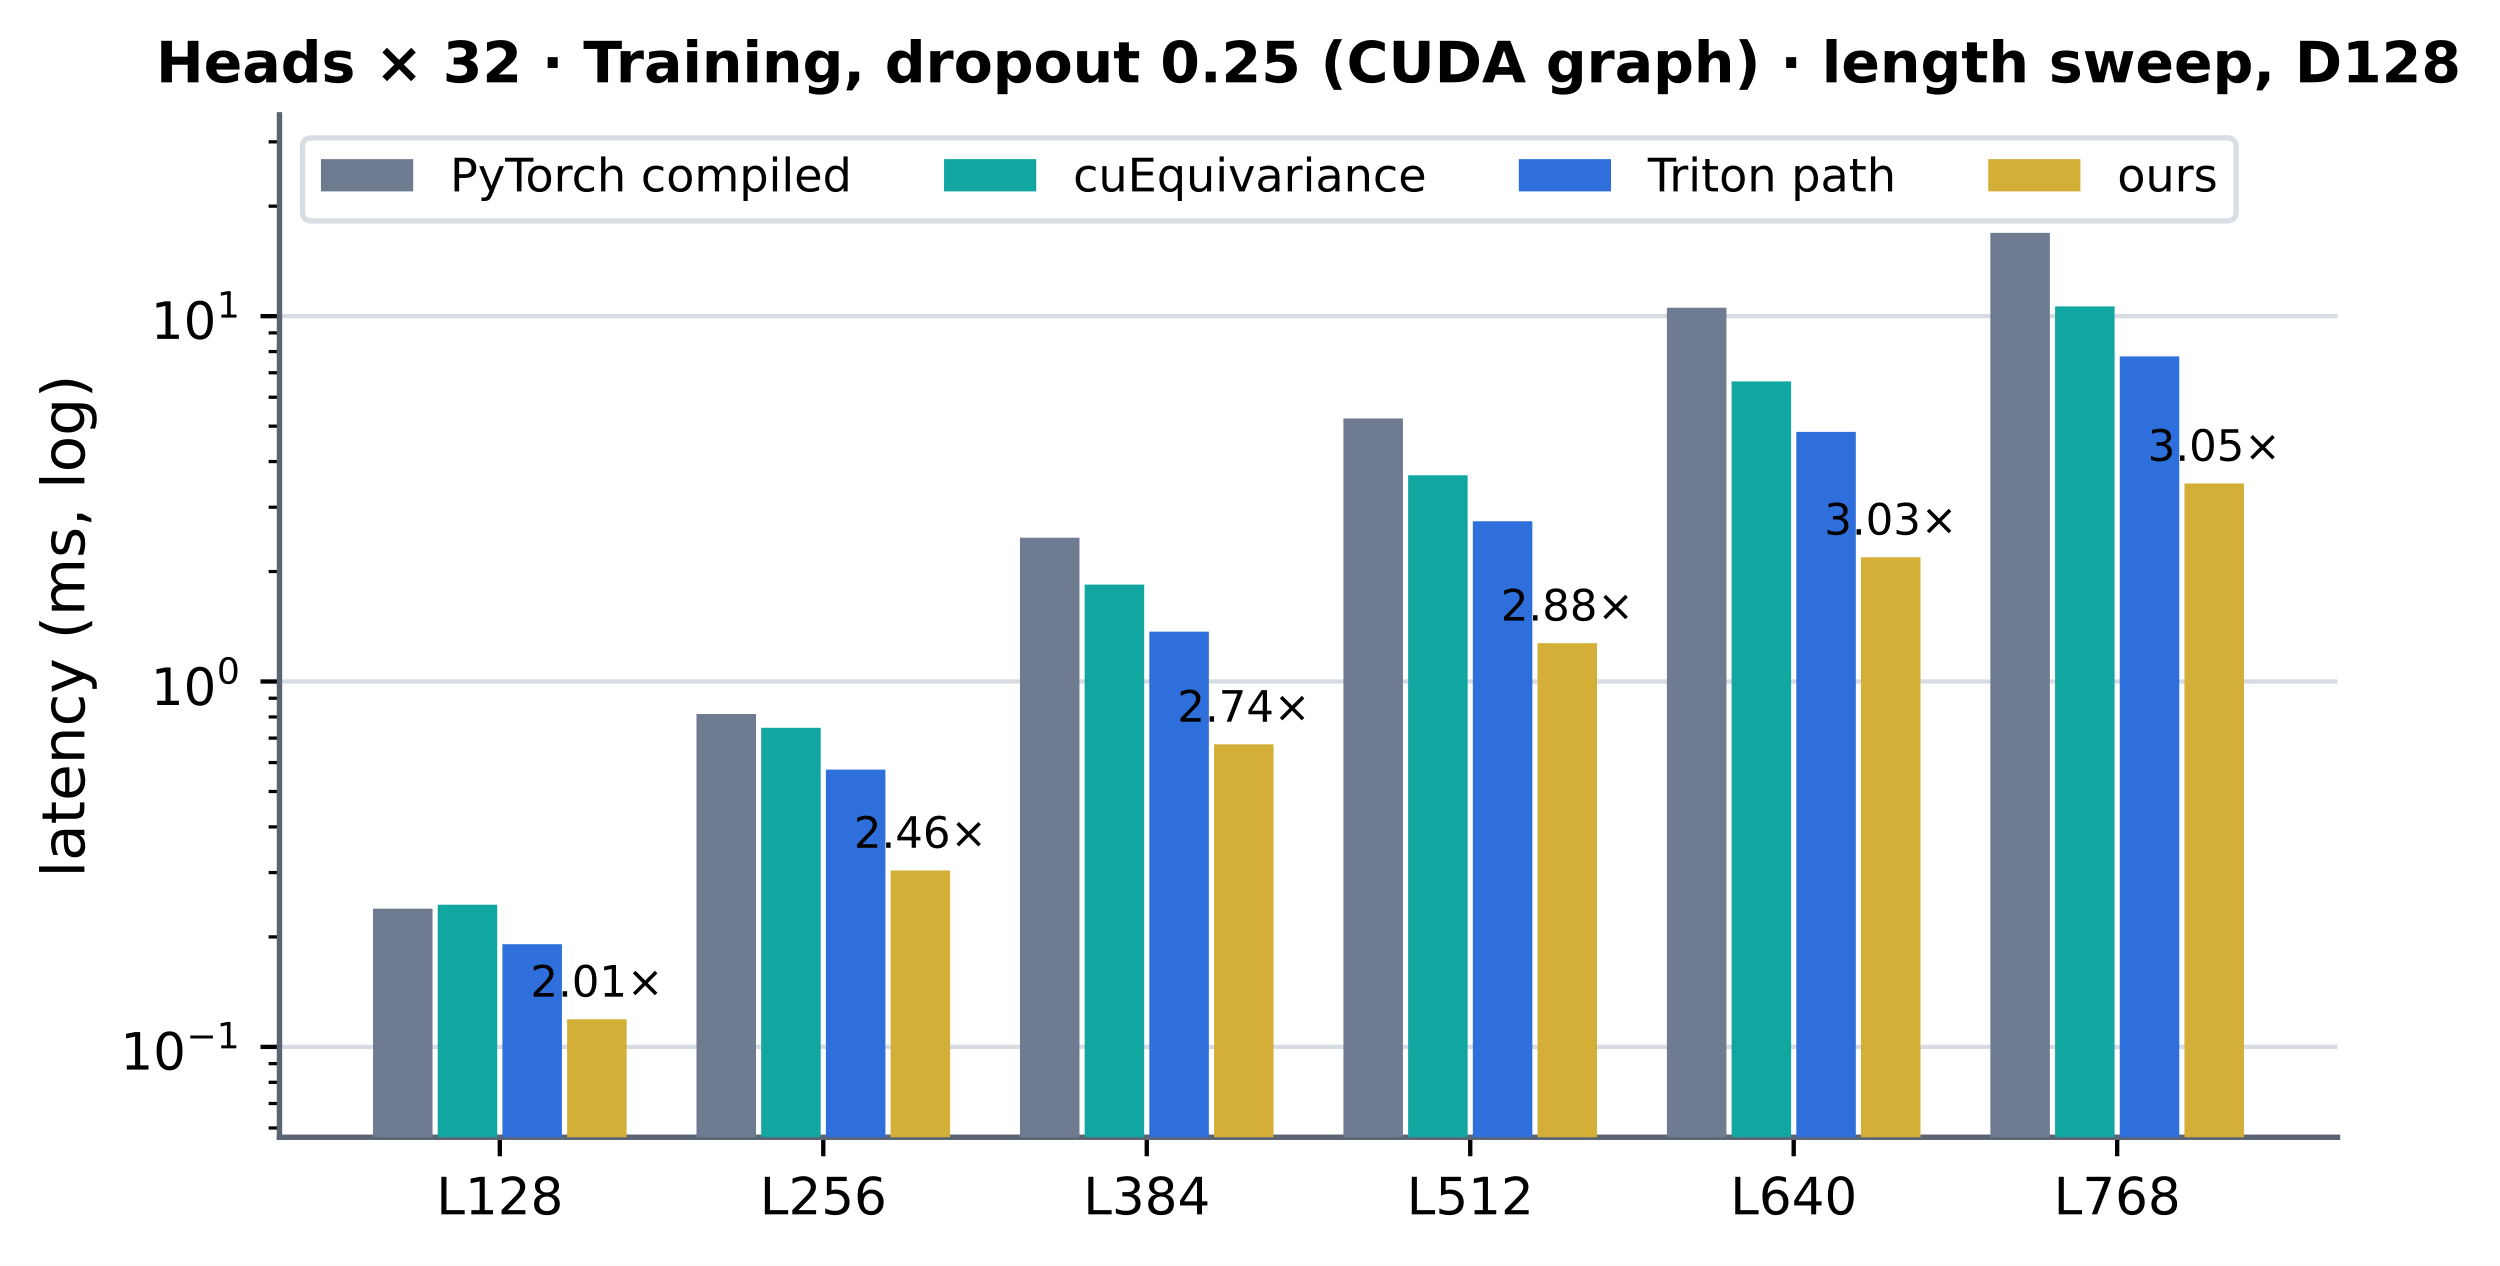
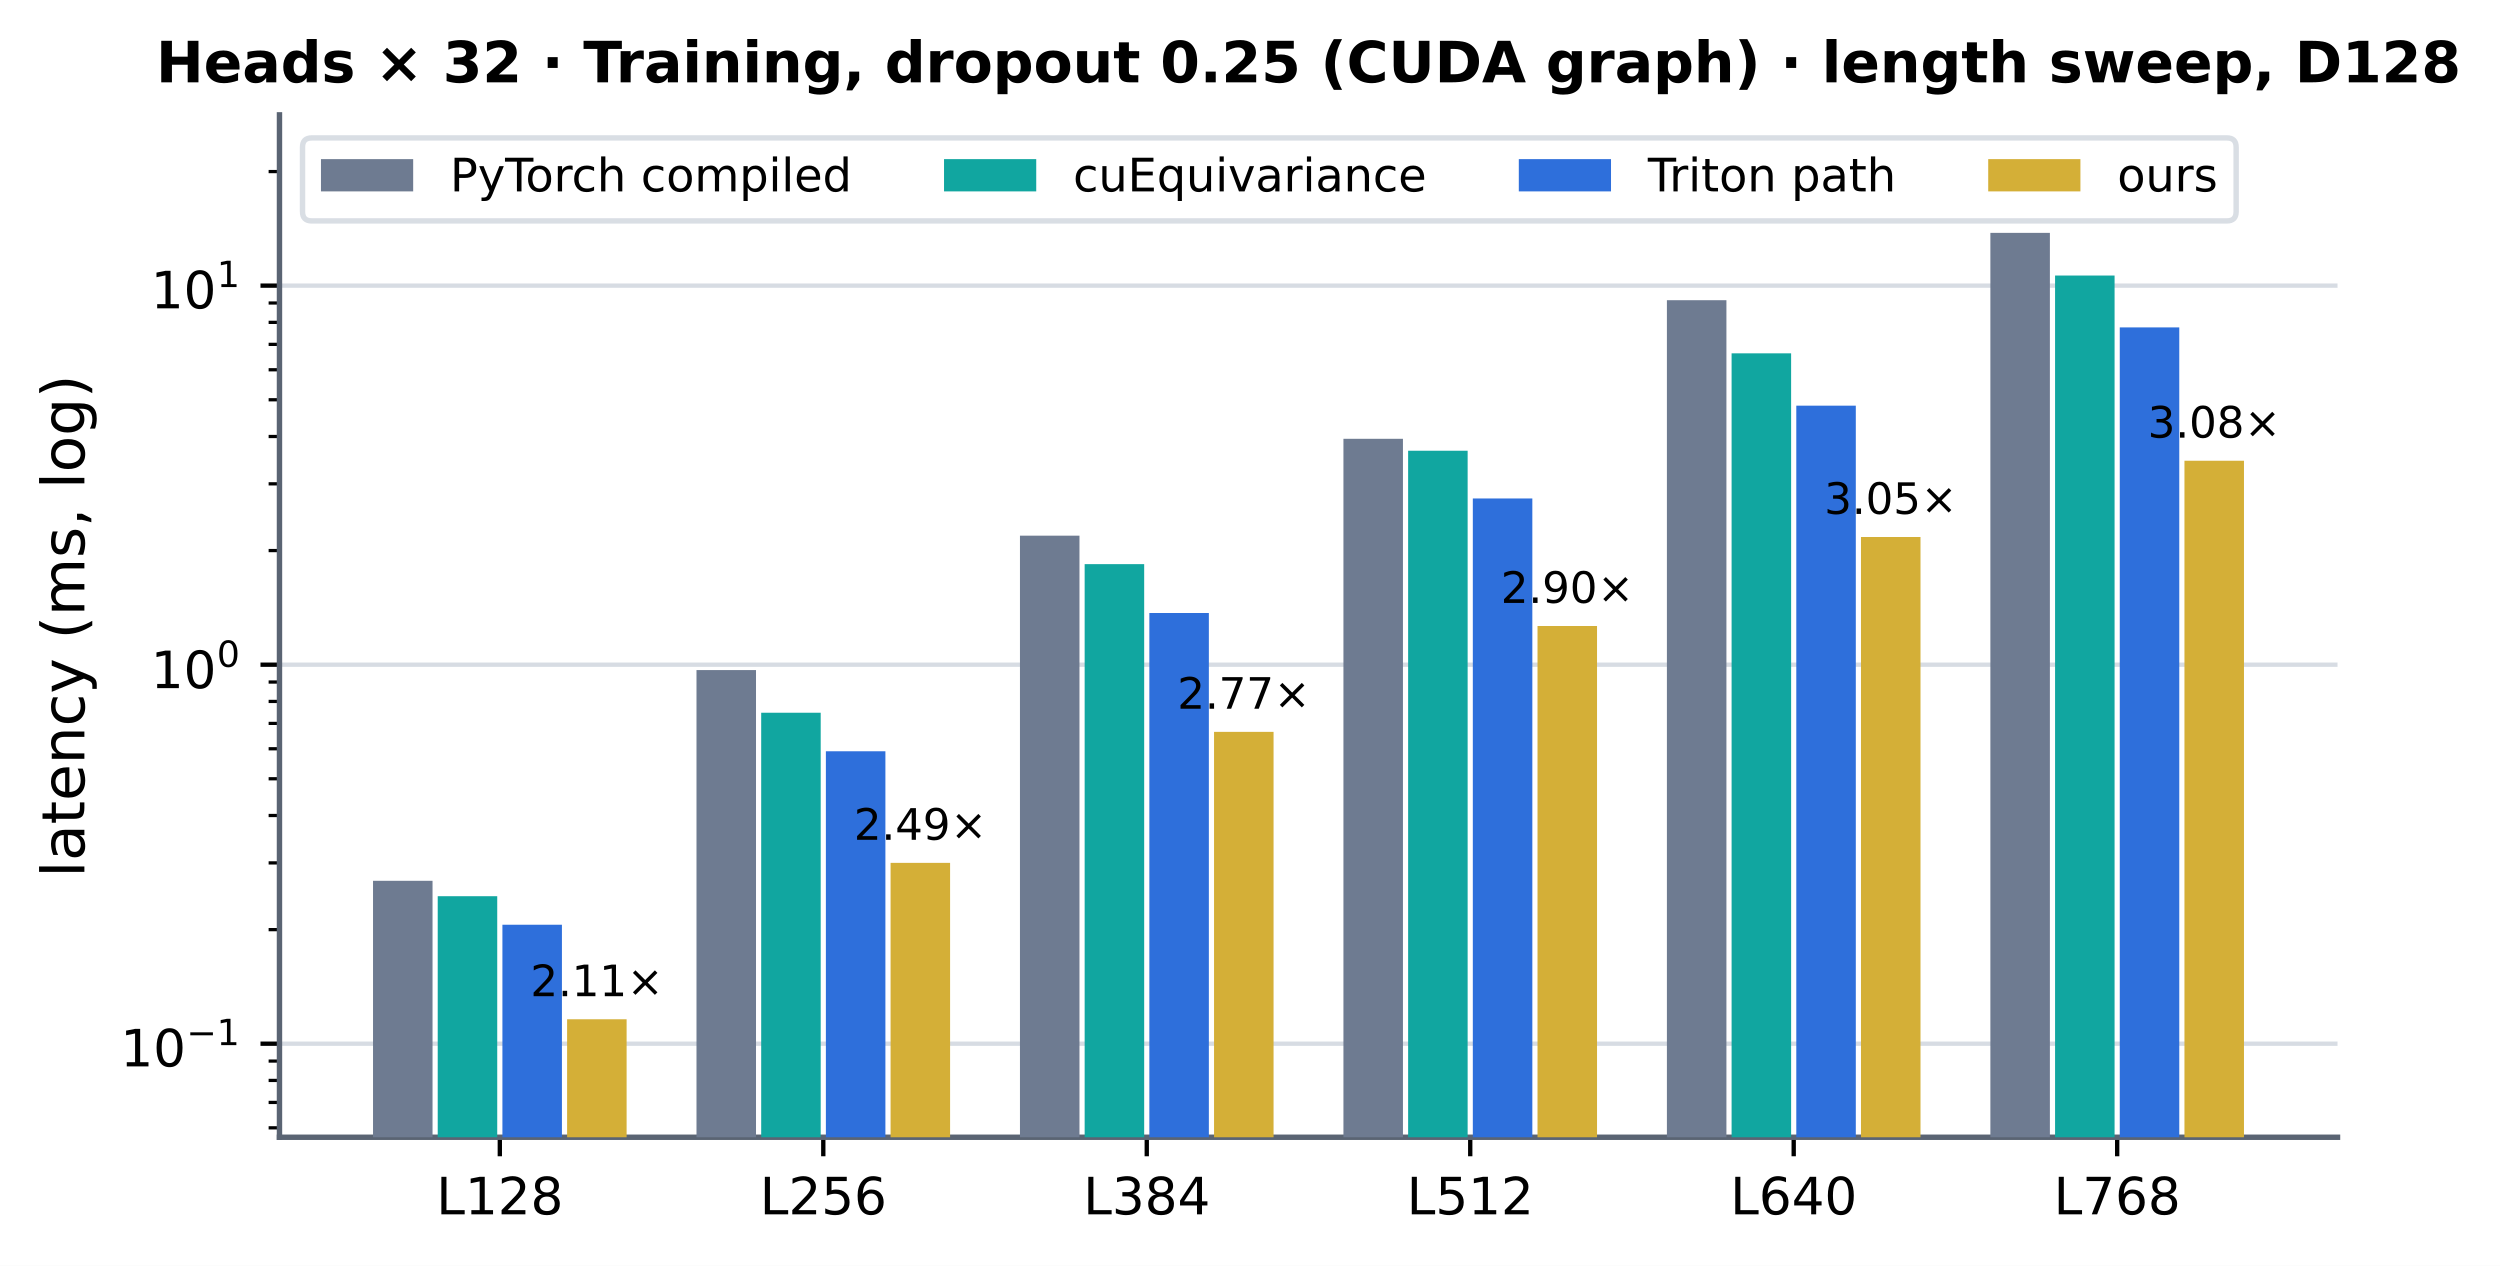
<svg xmlns="http://www.w3.org/2000/svg" xmlns:xlink="http://www.w3.org/1999/xlink" width="460.922pt" height="233.374pt" viewBox="0 0 460.922 233.374" version="1.1">
  <defs>
    <style type="text/css">*{stroke-linejoin: round; stroke-linecap: butt}</style>
  </defs>
  <g id="figure_1">
    <g id="patch_1">
      <path d="M 0 233.374  L 460.922 233.374  L 460.922 0  L 0 0  z " style="fill: #ffffff" />
    </g>
    <g id="axes_1">
      <g id="patch_2">
        <path d="M 51.526 209.674  L 430.966 209.674  L 430.966 21.178  L 51.526 21.178  z " style="fill: #ffffff" />
      </g>
      <g id="matplotlib.axis_1">
        <g id="xtick_1">
          <g id="line2d_1">
            <defs>
-               <path id="m85bda9e9d1" d="M 0 0  L 0 3.5  " style="stroke: #000000; stroke-width: 0.8" />
+               <path id="m1883baf042" d="M 0 0  L 0 3.5  " style="stroke: #000000; stroke-width: 0.8" />
            </defs>
            <g>
-               <use xlink:href="#m85bda9e9d1" x="92.151" y="209.674" style="stroke: #000000; stroke-width: 0.8" />
+               <use xlink:href="#m1883baf042" x="92.151" y="209.674" style="stroke: #000000; stroke-width: 0.8" />
            </g>
          </g>
          <g id="text_1">
            <text style="font-size: 9.5px; font-family: 'DejaVu Sans', 'Arial', 'Helvetica', sans-serif; text-anchor: middle" x="92.151" y="223.892" transform="rotate(-0 92.15118 223.8921)">L128</text>
          </g>
        </g>
        <g id="xtick_2">
          <g id="line2d_2">
            <g>
-               <use xlink:href="#m85bda9e9d1" x="151.789" y="209.674" style="stroke: #000000; stroke-width: 0.8" />
+               <use xlink:href="#m1883baf042" x="151.789" y="209.674" style="stroke: #000000; stroke-width: 0.8" />
            </g>
          </g>
          <g id="text_2">
            <text style="font-size: 9.5px; font-family: 'DejaVu Sans', 'Arial', 'Helvetica', sans-serif; text-anchor: middle" x="151.789" y="223.892" transform="rotate(-0 151.7891 223.8921)">L256</text>
          </g>
        </g>
        <g id="xtick_3">
          <g id="line2d_3">
            <g>
-               <use xlink:href="#m85bda9e9d1" x="211.427" y="209.674" style="stroke: #000000; stroke-width: 0.8" />
+               <use xlink:href="#m1883baf042" x="211.427" y="209.674" style="stroke: #000000; stroke-width: 0.8" />
            </g>
          </g>
          <g id="text_3">
            <text style="font-size: 9.5px; font-family: 'DejaVu Sans', 'Arial', 'Helvetica', sans-serif; text-anchor: middle" x="211.427" y="223.892" transform="rotate(-0 211.4269 223.8921)">L384</text>
          </g>
        </g>
        <g id="xtick_4">
          <g id="line2d_4">
            <g>
-               <use xlink:href="#m85bda9e9d1" x="271.065" y="209.674" style="stroke: #000000; stroke-width: 0.8" />
+               <use xlink:href="#m1883baf042" x="271.065" y="209.674" style="stroke: #000000; stroke-width: 0.8" />
            </g>
          </g>
          <g id="text_4">
            <text style="font-size: 9.5px; font-family: 'DejaVu Sans', 'Arial', 'Helvetica', sans-serif; text-anchor: middle" x="271.065" y="223.892" transform="rotate(-0 271.0648 223.8921)">L512</text>
          </g>
        </g>
        <g id="xtick_5">
          <g id="line2d_5">
            <g>
-               <use xlink:href="#m85bda9e9d1" x="330.703" y="209.674" style="stroke: #000000; stroke-width: 0.8" />
+               <use xlink:href="#m1883baf042" x="330.703" y="209.674" style="stroke: #000000; stroke-width: 0.8" />
            </g>
          </g>
          <g id="text_5">
            <text style="font-size: 9.5px; font-family: 'DejaVu Sans', 'Arial', 'Helvetica', sans-serif; text-anchor: middle" x="330.703" y="223.892" transform="rotate(-0 330.7027 223.8921)">L640</text>
          </g>
        </g>
        <g id="xtick_6">
          <g id="line2d_6">
            <g>
-               <use xlink:href="#m85bda9e9d1" x="390.341" y="209.674" style="stroke: #000000; stroke-width: 0.8" />
+               <use xlink:href="#m1883baf042" x="390.341" y="209.674" style="stroke: #000000; stroke-width: 0.8" />
            </g>
          </g>
          <g id="text_6">
            <text style="font-size: 9.5px; font-family: 'DejaVu Sans', 'Arial', 'Helvetica', sans-serif; text-anchor: middle" x="390.341" y="223.892" transform="rotate(-0 390.3405 223.8921)">L768</text>
          </g>
        </g>
      </g>
      <g id="matplotlib.axis_2">
        <g id="ytick_1">
          <g id="line2d_7">
-             <path d="M 51.526 193.014  L 430.966 193.014  " clip-path="url(#pf333567882)" style="fill: none; stroke: #d7dce3; stroke-width: 0.8; stroke-linecap: square" />
+             <path d="M 51.526 192.429  L 430.966 192.429  " clip-path="url(#p15a8947ba2)" style="fill: none; stroke: #d7dce3; stroke-width: 0.8; stroke-linecap: square" />
          </g>
          <g id="line2d_8">
            <defs>
-               <path id="m69186f3536" d="M 0 0  L -3.5 0  " style="stroke: #000000; stroke-width: 0.8" />
+               <path id="ma4c1f14f6b" d="M 0 0  L -3.5 0  " style="stroke: #000000; stroke-width: 0.8" />
            </defs>
            <g>
-               <use xlink:href="#m69186f3536" x="51.526" y="193.014" style="stroke: #000000; stroke-width: 0.8" />
+               <use xlink:href="#ma4c1f14f6b" x="51.526" y="192.429" style="stroke: #000000; stroke-width: 0.8" />
            </g>
          </g>
          <g id="text_7">
-             <g transform="translate(22.20086 197.4313)">
+             <g transform="translate(22.20086 196.8468)">
              <text>
                <tspan x="0" y="-0.231" style="font-size: 9.5px; font-family: 'DejaVu Sans'">1</tspan>
                <tspan x="6.044" y="-0.231" style="font-size: 9.5px; font-family: 'DejaVu Sans'">0</tspan>
                <tspan x="12.179" y="-4.155" style="font-size: 6.65px; font-family: 'DejaVu Sans'">−</tspan>
                <tspan x="17.751" y="-4.155" style="font-size: 6.65px; font-family: 'DejaVu Sans'">1</tspan>
              </text>
            </g>
          </g>
        </g>
        <g id="ytick_2">
          <g id="line2d_9">
-             <path d="M 51.526 125.652  L 430.966 125.652  " clip-path="url(#pf333567882)" style="fill: none; stroke: #d7dce3; stroke-width: 0.8; stroke-linecap: square" />
+             <path d="M 51.526 122.547  L 430.966 122.547  " clip-path="url(#p15a8947ba2)" style="fill: none; stroke: #d7dce3; stroke-width: 0.8; stroke-linecap: square" />
          </g>
          <g id="line2d_10">
            <g>
-               <use xlink:href="#m69186f3536" x="51.526" y="125.652" style="stroke: #000000; stroke-width: 0.8" />
+               <use xlink:href="#ma4c1f14f6b" x="51.526" y="122.547" style="stroke: #000000; stroke-width: 0.8" />
            </g>
          </g>
          <g id="text_8">
-             <g transform="translate(27.80586 130.1165)">
+             <g transform="translate(27.80586 127.0124)">
              <text>
                <tspan x="0" y="-0.144" style="font-size: 9.5px; font-family: 'DejaVu Sans'">1</tspan>
                <tspan x="6.044" y="-0.144" style="font-size: 9.5px; font-family: 'DejaVu Sans'">0</tspan>
                <tspan x="12.179" y="-4.067" style="font-size: 6.65px; font-family: 'DejaVu Sans'">0</tspan>
              </text>
            </g>
          </g>
        </g>
        <g id="ytick_3">
          <g id="line2d_11">
-             <path d="M 51.526 58.289  L 430.966 58.289  " clip-path="url(#pf333567882)" style="fill: none; stroke: #d7dce3; stroke-width: 0.8; stroke-linecap: square" />
+             <path d="M 51.526 52.666  L 430.966 52.666  " clip-path="url(#p15a8947ba2)" style="fill: none; stroke: #d7dce3; stroke-width: 0.8; stroke-linecap: square" />
          </g>
          <g id="line2d_12">
            <g>
-               <use xlink:href="#m69186f3536" x="51.526" y="58.289" style="stroke: #000000; stroke-width: 0.8" />
+               <use xlink:href="#ma4c1f14f6b" x="51.526" y="52.666" style="stroke: #000000; stroke-width: 0.8" />
            </g>
          </g>
          <g id="text_9">
-             <g transform="translate(27.80586 62.70675)">
+             <g transform="translate(27.80586 57.083)">
              <text>
                <tspan x="0" y="-0.231" style="font-size: 9.5px; font-family: 'DejaVu Sans'">1</tspan>
                <tspan x="6.044" y="-0.231" style="font-size: 9.5px; font-family: 'DejaVu Sans'">0</tspan>
                <tspan x="12.179" y="-4.155" style="font-size: 6.65px; font-family: 'DejaVu Sans'">1</tspan>
              </text>
            </g>
          </g>
        </g>
        <g id="ytick_4">
          <g id="line2d_13">
            <defs>
-               <path id="m01dcbcd2db" d="M 0 0  L -2 0  " style="stroke: #000000; stroke-width: 0.6" />
+               <path id="mbf8ab68140" d="M 0 0  L -2 0  " style="stroke: #000000; stroke-width: 0.6" />
            </defs>
            <g>
-               <use xlink:href="#m01dcbcd2db" x="51.526" y="207.958" style="stroke: #000000; stroke-width: 0.6" />
+               <use xlink:href="#mbf8ab68140" x="51.526" y="207.932" style="stroke: #000000; stroke-width: 0.6" />
            </g>
          </g>
        </g>
        <g id="ytick_5">
          <g id="line2d_14">
            <g>
-               <use xlink:href="#m01dcbcd2db" x="51.526" y="203.448" style="stroke: #000000; stroke-width: 0.6" />
+               <use xlink:href="#mbf8ab68140" x="51.526" y="203.254" style="stroke: #000000; stroke-width: 0.6" />
            </g>
          </g>
        </g>
        <g id="ytick_6">
          <g id="line2d_15">
            <g>
-               <use xlink:href="#m01dcbcd2db" x="51.526" y="199.542" style="stroke: #000000; stroke-width: 0.6" />
+               <use xlink:href="#mbf8ab68140" x="51.526" y="199.202" style="stroke: #000000; stroke-width: 0.6" />
            </g>
          </g>
        </g>
        <g id="ytick_7">
          <g id="line2d_16">
            <g>
-               <use xlink:href="#m01dcbcd2db" x="51.526" y="196.096" style="stroke: #000000; stroke-width: 0.6" />
+               <use xlink:href="#mbf8ab68140" x="51.526" y="195.627" style="stroke: #000000; stroke-width: 0.6" />
            </g>
          </g>
        </g>
        <g id="ytick_8">
          <g id="line2d_17">
            <g>
-               <use xlink:href="#m01dcbcd2db" x="51.526" y="172.736" style="stroke: #000000; stroke-width: 0.6" />
+               <use xlink:href="#mbf8ab68140" x="51.526" y="171.393" style="stroke: #000000; stroke-width: 0.6" />
            </g>
          </g>
        </g>
        <g id="ytick_9">
          <g id="line2d_18">
            <g>
-               <use xlink:href="#m01dcbcd2db" x="51.526" y="160.874" style="stroke: #000000; stroke-width: 0.6" />
+               <use xlink:href="#mbf8ab68140" x="51.526" y="159.087" style="stroke: #000000; stroke-width: 0.6" />
            </g>
          </g>
        </g>
        <g id="ytick_10">
          <g id="line2d_19">
            <g>
-               <use xlink:href="#m01dcbcd2db" x="51.526" y="152.458" style="stroke: #000000; stroke-width: 0.6" />
+               <use xlink:href="#mbf8ab68140" x="51.526" y="150.356" style="stroke: #000000; stroke-width: 0.6" />
            </g>
          </g>
        </g>
        <g id="ytick_11">
          <g id="line2d_20">
            <g>
-               <use xlink:href="#m01dcbcd2db" x="51.526" y="145.93" style="stroke: #000000; stroke-width: 0.6" />
+               <use xlink:href="#mbf8ab68140" x="51.526" y="143.584" style="stroke: #000000; stroke-width: 0.6" />
            </g>
          </g>
        </g>
        <g id="ytick_12">
          <g id="line2d_21">
            <g>
-               <use xlink:href="#m01dcbcd2db" x="51.526" y="140.596" style="stroke: #000000; stroke-width: 0.6" />
+               <use xlink:href="#mbf8ab68140" x="51.526" y="138.051" style="stroke: #000000; stroke-width: 0.6" />
            </g>
          </g>
        </g>
        <g id="ytick_13">
          <g id="line2d_22">
            <g>
-               <use xlink:href="#m01dcbcd2db" x="51.526" y="136.086" style="stroke: #000000; stroke-width: 0.6" />
+               <use xlink:href="#mbf8ab68140" x="51.526" y="133.372" style="stroke: #000000; stroke-width: 0.6" />
            </g>
          </g>
        </g>
        <g id="ytick_14">
          <g id="line2d_23">
            <g>
-               <use xlink:href="#m01dcbcd2db" x="51.526" y="132.18" style="stroke: #000000; stroke-width: 0.6" />
+               <use xlink:href="#mbf8ab68140" x="51.526" y="129.32" style="stroke: #000000; stroke-width: 0.6" />
            </g>
          </g>
        </g>
        <g id="ytick_15">
          <g id="line2d_24">
            <g>
-               <use xlink:href="#m01dcbcd2db" x="51.526" y="128.734" style="stroke: #000000; stroke-width: 0.6" />
+               <use xlink:href="#mbf8ab68140" x="51.526" y="125.745" style="stroke: #000000; stroke-width: 0.6" />
            </g>
          </g>
        </g>
        <g id="ytick_16">
          <g id="line2d_25">
            <g>
-               <use xlink:href="#m01dcbcd2db" x="51.526" y="105.373" style="stroke: #000000; stroke-width: 0.6" />
+               <use xlink:href="#mbf8ab68140" x="51.526" y="101.511" style="stroke: #000000; stroke-width: 0.6" />
            </g>
          </g>
        </g>
        <g id="ytick_17">
          <g id="line2d_26">
            <g>
-               <use xlink:href="#m01dcbcd2db" x="51.526" y="93.512" style="stroke: #000000; stroke-width: 0.6" />
+               <use xlink:href="#mbf8ab68140" x="51.526" y="89.205" style="stroke: #000000; stroke-width: 0.6" />
            </g>
          </g>
        </g>
        <g id="ytick_18">
          <g id="line2d_27">
            <g>
-               <use xlink:href="#m01dcbcd2db" x="51.526" y="85.095" style="stroke: #000000; stroke-width: 0.6" />
+               <use xlink:href="#mbf8ab68140" x="51.526" y="80.474" style="stroke: #000000; stroke-width: 0.6" />
            </g>
          </g>
        </g>
        <g id="ytick_19">
          <g id="line2d_28">
            <g>
-               <use xlink:href="#m01dcbcd2db" x="51.526" y="78.567" style="stroke: #000000; stroke-width: 0.6" />
+               <use xlink:href="#mbf8ab68140" x="51.526" y="73.702" style="stroke: #000000; stroke-width: 0.6" />
            </g>
          </g>
        </g>
        <g id="ytick_20">
          <g id="line2d_29">
            <g>
-               <use xlink:href="#m01dcbcd2db" x="51.526" y="73.233" style="stroke: #000000; stroke-width: 0.6" />
+               <use xlink:href="#mbf8ab68140" x="51.526" y="68.169" style="stroke: #000000; stroke-width: 0.6" />
            </g>
          </g>
        </g>
        <g id="ytick_21">
          <g id="line2d_30">
            <g>
-               <use xlink:href="#m01dcbcd2db" x="51.526" y="68.724" style="stroke: #000000; stroke-width: 0.6" />
+               <use xlink:href="#mbf8ab68140" x="51.526" y="63.49" style="stroke: #000000; stroke-width: 0.6" />
            </g>
          </g>
        </g>
        <g id="ytick_22">
          <g id="line2d_31">
            <g>
-               <use xlink:href="#m01dcbcd2db" x="51.526" y="64.817" style="stroke: #000000; stroke-width: 0.6" />
+               <use xlink:href="#mbf8ab68140" x="51.526" y="59.438" style="stroke: #000000; stroke-width: 0.6" />
            </g>
          </g>
        </g>
        <g id="ytick_23">
          <g id="line2d_32">
            <g>
-               <use xlink:href="#m01dcbcd2db" x="51.526" y="61.372" style="stroke: #000000; stroke-width: 0.6" />
+               <use xlink:href="#mbf8ab68140" x="51.526" y="55.863" style="stroke: #000000; stroke-width: 0.6" />
            </g>
          </g>
        </g>
        <g id="ytick_24">
          <g id="line2d_33">
            <g>
-               <use xlink:href="#m01dcbcd2db" x="51.526" y="38.011" style="stroke: #000000; stroke-width: 0.6" />
-             </g>
-           </g>
-         </g>
-         <g id="ytick_25">
-           <g id="line2d_34">
-             <g>
-               <use xlink:href="#m01dcbcd2db" x="51.526" y="26.149" style="stroke: #000000; stroke-width: 0.6" />
+               <use xlink:href="#mbf8ab68140" x="51.526" y="31.629" style="stroke: #000000; stroke-width: 0.6" />
            </g>
          </g>
        </g>
        <g id="text_10">
          <text style="font-size: 11px; font-family: 'DejaVu Sans', 'Arial', 'Helvetica', sans-serif; text-anchor: middle" x="15.558" y="115.426" transform="rotate(-90 15.55828 115.4264)">latency (ms, log)</text>
        </g>
      </g>
      <g id="patch_3">
        <path d="M 51.526 209.674  L 51.526 21.178  " style="fill: none; stroke: #5a6473; stroke-linejoin: miter; stroke-linecap: square" />
      </g>
      <g id="patch_4">
        <path d="M 51.526 209.674  L 430.966 209.674  " style="fill: none; stroke: #5a6473; stroke-linejoin: miter; stroke-linecap: square" />
      </g>
      <g id="patch_5">
-         <path d="M 68.773 67487.944  L 79.747 67487.944  L 79.747 167.524  L 68.773 167.524  z " clip-path="url(#pf333567882)" style="fill: #6e7b91" />
+         <path d="M 68.773 70004.43  L 79.747 70004.43  L 79.747 162.397  L 68.773 162.397  z " clip-path="url(#p15a8947ba2)" style="fill: #6e7b91" />
      </g>
      <g id="patch_6">
-         <path d="M 128.411 67487.944  L 139.384 67487.944  L 139.384 131.636  L 128.411 131.636  z " clip-path="url(#pf333567882)" style="fill: #6e7b91" />
+         <path d="M 128.411 70004.43  L 139.384 70004.43  L 139.384 123.534  L 128.411 123.534  z " clip-path="url(#p15a8947ba2)" style="fill: #6e7b91" />
      </g>
      <g id="patch_7">
-         <path d="M 188.049 67487.944  L 199.022 67487.944  L 199.022 99.139  L 188.049 99.139  z " clip-path="url(#pf333567882)" style="fill: #6e7b91" />
+         <path d="M 188.049 70004.43  L 199.022 70004.43  L 199.022 98.757  L 188.049 98.757  z " clip-path="url(#p15a8947ba2)" style="fill: #6e7b91" />
      </g>
      <g id="patch_8">
-         <path d="M 247.687 67487.944  L 258.66 67487.944  L 258.66 77.146  L 247.687 77.146  z " clip-path="url(#pf333567882)" style="fill: #6e7b91" />
+         <path d="M 247.687 70004.43  L 258.66 70004.43  L 258.66 80.902  L 247.687 80.902  z " clip-path="url(#p15a8947ba2)" style="fill: #6e7b91" />
      </g>
      <g id="patch_9">
-         <path d="M 307.325 67487.944  L 318.298 67487.944  L 318.298 56.742  L 307.325 56.742  z " clip-path="url(#pf333567882)" style="fill: #6e7b91" />
+         <path d="M 307.325 70004.43  L 318.298 70004.43  L 318.298 55.352  L 307.325 55.352  z " clip-path="url(#p15a8947ba2)" style="fill: #6e7b91" />
      </g>
      <g id="patch_10">
-         <path d="M 366.962 67487.944  L 377.936 67487.944  L 377.936 42.928  L 366.962 42.928  z " clip-path="url(#pf333567882)" style="fill: #6e7b91" />
+         <path d="M 366.962 70004.43  L 377.936 70004.43  L 377.936 42.928  L 366.962 42.928  z " clip-path="url(#p15a8947ba2)" style="fill: #6e7b91" />
      </g>
      <g id="patch_11">
-         <path d="M 80.701 67487.944  L 91.674 67487.944  L 91.674 166.799  L 80.701 166.799  z " clip-path="url(#pf333567882)" style="fill: #11a6a0" />
+         <path d="M 80.701 70004.43  L 91.674 70004.43  L 91.674 165.234  L 80.701 165.234  z " clip-path="url(#p15a8947ba2)" style="fill: #11a6a0" />
      </g>
      <g id="patch_12">
-         <path d="M 140.339 67487.944  L 151.312 67487.944  L 151.312 134.185  L 140.339 134.185  z " clip-path="url(#pf333567882)" style="fill: #11a6a0" />
+         <path d="M 140.339 70004.43  L 151.312 70004.43  L 151.312 131.4  L 140.339 131.4  z " clip-path="url(#p15a8947ba2)" style="fill: #11a6a0" />
      </g>
      <g id="patch_13">
-         <path d="M 199.976 67487.944  L 210.95 67487.944  L 210.95 107.781  L 199.976 107.781  z " clip-path="url(#pf333567882)" style="fill: #11a6a0" />
+         <path d="M 199.976 70004.43  L 210.95 70004.43  L 210.95 104.008  L 199.976 104.008  z " clip-path="url(#p15a8947ba2)" style="fill: #11a6a0" />
      </g>
      <g id="patch_14">
-         <path d="M 259.614 67487.944  L 270.588 67487.944  L 270.588 87.622  L 259.614 87.622  z " clip-path="url(#pf333567882)" style="fill: #11a6a0" />
+         <path d="M 259.614 70004.43  L 270.588 70004.43  L 270.588 83.096  L 259.614 83.096  z " clip-path="url(#p15a8947ba2)" style="fill: #11a6a0" />
      </g>
      <g id="patch_15">
-         <path d="M 319.252 67487.944  L 330.226 67487.944  L 330.226 70.321  L 319.252 70.321  z " clip-path="url(#pf333567882)" style="fill: #11a6a0" />
+         <path d="M 319.252 70004.43  L 330.226 70004.43  L 330.226 65.148  L 319.252 65.148  z " clip-path="url(#p15a8947ba2)" style="fill: #11a6a0" />
      </g>
      <g id="patch_16">
-         <path d="M 378.89 67487.944  L 389.863 67487.944  L 389.863 56.485  L 378.89 56.485  z " clip-path="url(#pf333567882)" style="fill: #11a6a0" />
+         <path d="M 378.89 70004.43  L 389.863 70004.43  L 389.863 50.794  L 378.89 50.794  z " clip-path="url(#p15a8947ba2)" style="fill: #11a6a0" />
      </g>
      <g id="patch_17">
-         <path d="M 92.628 67487.944  L 103.602 67487.944  L 103.602 174.083  L 92.628 174.083  z " clip-path="url(#pf333567882)" style="fill: #2e6fdb" />
+         <path d="M 92.628 70004.43  L 103.602 70004.43  L 103.602 170.496  L 92.628 170.496  z " clip-path="url(#p15a8947ba2)" style="fill: #2e6fdb" />
      </g>
      <g id="patch_18">
-         <path d="M 152.266 67487.944  L 163.24 67487.944  L 163.24 141.892  L 152.266 141.892  z " clip-path="url(#pf333567882)" style="fill: #2e6fdb" />
+         <path d="M 152.266 70004.43  L 163.24 70004.43  L 163.24 138.509  L 152.266 138.509  z " clip-path="url(#p15a8947ba2)" style="fill: #2e6fdb" />
      </g>
      <g id="patch_19">
-         <path d="M 211.904 67487.944  L 222.877 67487.944  L 222.877 116.463  L 211.904 116.463  z " clip-path="url(#pf333567882)" style="fill: #2e6fdb" />
+         <path d="M 211.904 70004.43  L 222.877 70004.43  L 222.877 113.015  L 211.904 113.015  z " clip-path="url(#p15a8947ba2)" style="fill: #2e6fdb" />
      </g>
      <g id="patch_20">
-         <path d="M 271.542 67487.944  L 282.515 67487.944  L 282.515 96.11  L 271.542 96.11  z " clip-path="url(#pf333567882)" style="fill: #2e6fdb" />
+         <path d="M 271.542 70004.43  L 282.515 70004.43  L 282.515 91.901  L 271.542 91.901  z " clip-path="url(#p15a8947ba2)" style="fill: #2e6fdb" />
      </g>
      <g id="patch_21">
-         <path d="M 331.18 67487.944  L 342.153 67487.944  L 342.153 79.622  L 331.18 79.622  z " clip-path="url(#pf333567882)" style="fill: #2e6fdb" />
+         <path d="M 331.18 70004.43  L 342.153 70004.43  L 342.153 74.796  L 331.18 74.796  z " clip-path="url(#p15a8947ba2)" style="fill: #2e6fdb" />
      </g>
      <g id="patch_22">
-         <path d="M 390.818 67487.944  L 401.791 67487.944  L 401.791 65.708  L 390.818 65.708  z " clip-path="url(#pf333567882)" style="fill: #2e6fdb" />
+         <path d="M 390.818 70004.43  L 401.791 70004.43  L 401.791 60.362  L 390.818 60.362  z " clip-path="url(#p15a8947ba2)" style="fill: #2e6fdb" />
      </g>
      <g id="patch_23">
-         <path d="M 104.556 67487.944  L 115.529 67487.944  L 115.529 187.925  L 104.556 187.925  z " clip-path="url(#pf333567882)" style="fill: #d4af37" />
+         <path d="M 104.556 70004.43  L 115.529 70004.43  L 115.529 187.925  L 104.556 187.925  z " clip-path="url(#p15a8947ba2)" style="fill: #d4af37" />
      </g>
      <g id="patch_24">
-         <path d="M 164.194 67487.944  L 175.167 67487.944  L 175.167 160.486  L 164.194 160.486  z " clip-path="url(#pf333567882)" style="fill: #d4af37" />
+         <path d="M 164.194 70004.43  L 175.167 70004.43  L 175.167 159.087  L 164.194 159.087  z " clip-path="url(#p15a8947ba2)" style="fill: #d4af37" />
      </g>
      <g id="patch_25">
-         <path d="M 223.832 67487.944  L 234.805 67487.944  L 234.805 137.237  L 223.832 137.237  z " clip-path="url(#pf333567882)" style="fill: #d4af37" />
+         <path d="M 223.832 70004.43  L 234.805 70004.43  L 234.805 134.929  L 223.832 134.929  z " clip-path="url(#p15a8947ba2)" style="fill: #d4af37" />
      </g>
      <g id="patch_26">
-         <path d="M 283.469 67487.944  L 294.443 67487.944  L 294.443 118.59  L 283.469 118.59  z " clip-path="url(#pf333567882)" style="fill: #d4af37" />
+         <path d="M 283.469 70004.43  L 294.443 70004.43  L 294.443 115.413  L 283.469 115.413  z " clip-path="url(#p15a8947ba2)" style="fill: #d4af37" />
      </g>
      <g id="patch_27">
-         <path d="M 343.107 67487.944  L 354.081 67487.944  L 354.081 102.745  L 343.107 102.745  z " clip-path="url(#pf333567882)" style="fill: #d4af37" />
+         <path d="M 343.107 70004.43  L 354.081 70004.43  L 354.081 99.007  L 343.107 99.007  z " clip-path="url(#p15a8947ba2)" style="fill: #d4af37" />
      </g>
      <g id="patch_28">
-         <path d="M 402.745 67487.944  L 413.719 67487.944  L 413.719 89.136  L 402.745 89.136  z " clip-path="url(#pf333567882)" style="fill: #d4af37" />
+         <path d="M 402.745 70004.43  L 413.719 70004.43  L 413.719 84.946  L 402.745 84.946  z " clip-path="url(#p15a8947ba2)" style="fill: #d4af37" />
      </g>
      <g id="text_11">
        <text style="font-weight: 700; font-size: 10.5px; font-family: 'DejaVu Sans', 'Arial', 'Helvetica', sans-serif; text-anchor: middle" x="241.246" y="15.178" transform="rotate(-0 241.2459 15.17836)">Heads × 32 · Training, dropout 0.25 (CUDA graph) · length sweep, D128</text>
      </g>
      <g id="text_12">
-         <text style="font-size: 8px; font-family: 'DejaVu Sans', 'Arial', 'Helvetica', sans-serif; text-anchor: middle" x="110.043" y="183.751" transform="rotate(-0 110.0425 183.7514)">2.01×</text>
+         <text style="font-size: 8px; font-family: 'DejaVu Sans', 'Arial', 'Helvetica', sans-serif; text-anchor: middle" x="110.043" y="183.667" transform="rotate(-0 110.0425 183.6672)">2.11×</text>
      </g>
      <g id="text_13">
-         <text style="font-size: 8px; font-family: 'DejaVu Sans', 'Arial', 'Helvetica', sans-serif; text-anchor: middle" x="169.68" y="156.313" transform="rotate(-0 169.6804 156.313)">2.46×</text>
+         <text style="font-size: 8px; font-family: 'DejaVu Sans', 'Arial', 'Helvetica', sans-serif; text-anchor: middle" x="169.68" y="154.83" transform="rotate(-0 169.6804 154.8295)">2.49×</text>
      </g>
      <g id="text_14">
-         <text style="font-size: 8px; font-family: 'DejaVu Sans', 'Arial', 'Helvetica', sans-serif; text-anchor: middle" x="229.318" y="133.063" transform="rotate(-0 229.3183 133.0635)">2.74×</text>
+         <text style="font-size: 8px; font-family: 'DejaVu Sans', 'Arial', 'Helvetica', sans-serif; text-anchor: middle" x="229.318" y="130.671" transform="rotate(-0 229.3183 130.6714)">2.77×</text>
      </g>
      <g id="text_15">
-         <text style="font-size: 8px; font-family: 'DejaVu Sans', 'Arial', 'Helvetica', sans-serif; text-anchor: middle" x="288.956" y="114.417" transform="rotate(-0 288.9562 114.4167)">2.88×</text>
+         <text style="font-size: 8px; font-family: 'DejaVu Sans', 'Arial', 'Helvetica', sans-serif; text-anchor: middle" x="288.956" y="111.156" transform="rotate(-0 288.9562 111.1555)">2.90×</text>
      </g>
      <g id="text_16">
-         <text style="font-size: 8px; font-family: 'DejaVu Sans', 'Arial', 'Helvetica', sans-serif; text-anchor: middle" x="348.594" y="98.572" transform="rotate(-0 348.594 98.5718)">3.03×</text>
+         <text style="font-size: 8px; font-family: 'DejaVu Sans', 'Arial', 'Helvetica', sans-serif; text-anchor: middle" x="348.594" y="94.749" transform="rotate(-0 348.594 94.7494)">3.05×</text>
      </g>
      <g id="text_17">
-         <text style="font-size: 8px; font-family: 'DejaVu Sans', 'Arial', 'Helvetica', sans-serif; text-anchor: middle" x="408.232" y="84.963" transform="rotate(-0 408.2319 84.96254)">3.05×</text>
+         <text style="font-size: 8px; font-family: 'DejaVu Sans', 'Arial', 'Helvetica', sans-serif; text-anchor: middle" x="408.232" y="80.688" transform="rotate(-0 408.2319 80.68839)">3.08×</text>
      </g>
      <g id="legend_1">
        <g id="patch_29">
          <path d="M 57.476 40.729  L 410.574 40.729  Q 412.274 40.729 412.274 39.029  L 412.274 27.128  Q 412.274 25.428 410.574 25.428  L 57.476 25.428  Q 55.776 25.428 55.776 27.128  L 55.776 39.029  Q 55.776 40.729 57.476 40.729  z " style="fill: #ffffff; opacity: 0.95; stroke: #d7dce3; stroke-linejoin: miter" />
        </g>
        <g id="patch_30">
          <path d="M 59.176 35.287  L 76.176 35.287  L 76.176 29.337  L 59.176 29.337  z " style="fill: #6e7b91" />
        </g>
        <g id="text_18">
          <text style="font-size: 8.5px; font-family: 'DejaVu Sans', 'Arial', 'Helvetica', sans-serif; text-anchor: start" x="82.976" y="35.287" transform="rotate(-0 82.97586 35.28703)">PyTorch compiled</text>
        </g>
        <g id="patch_31">
          <path d="M 174.049 35.287  L 191.049 35.287  L 191.049 29.337  L 174.049 29.337  z " style="fill: #11a6a0" />
        </g>
        <g id="text_19">
          <text style="font-size: 8.5px; font-family: 'DejaVu Sans', 'Arial', 'Helvetica', sans-serif; text-anchor: start" x="197.849" y="35.287" transform="rotate(-0 197.8494 35.28703)">cuEquivariance</text>
        </g>
        <g id="patch_32">
          <path d="M 280.02 35.287  L 297.02 35.287  L 297.02 29.337  L 280.02 29.337  z " style="fill: #2e6fdb" />
        </g>
        <g id="text_20">
          <text style="font-size: 8.5px; font-family: 'DejaVu Sans', 'Arial', 'Helvetica', sans-serif; text-anchor: start" x="303.82" y="35.287" transform="rotate(-0 303.8205 35.28703)">Triton path</text>
        </g>
        <g id="patch_33">
          <path d="M 366.564 35.287  L 383.564 35.287  L 383.564 29.337  L 366.564 29.337  z " style="fill: #d4af37" />
        </g>
        <g id="text_21">
          <text style="font-size: 8.5px; font-family: 'DejaVu Sans', 'Arial', 'Helvetica', sans-serif; text-anchor: start" x="390.364" y="35.287" transform="rotate(-0 390.3637 35.28703)">ours</text>
        </g>
      </g>
    </g>
  </g>
  <defs>
-     <clipPath id="pf333567882">
+     <clipPath id="p15a8947ba2">
      <rect x="51.526" y="21.178" width="379.44" height="188.496" />
    </clipPath>
  </defs>
</svg>
